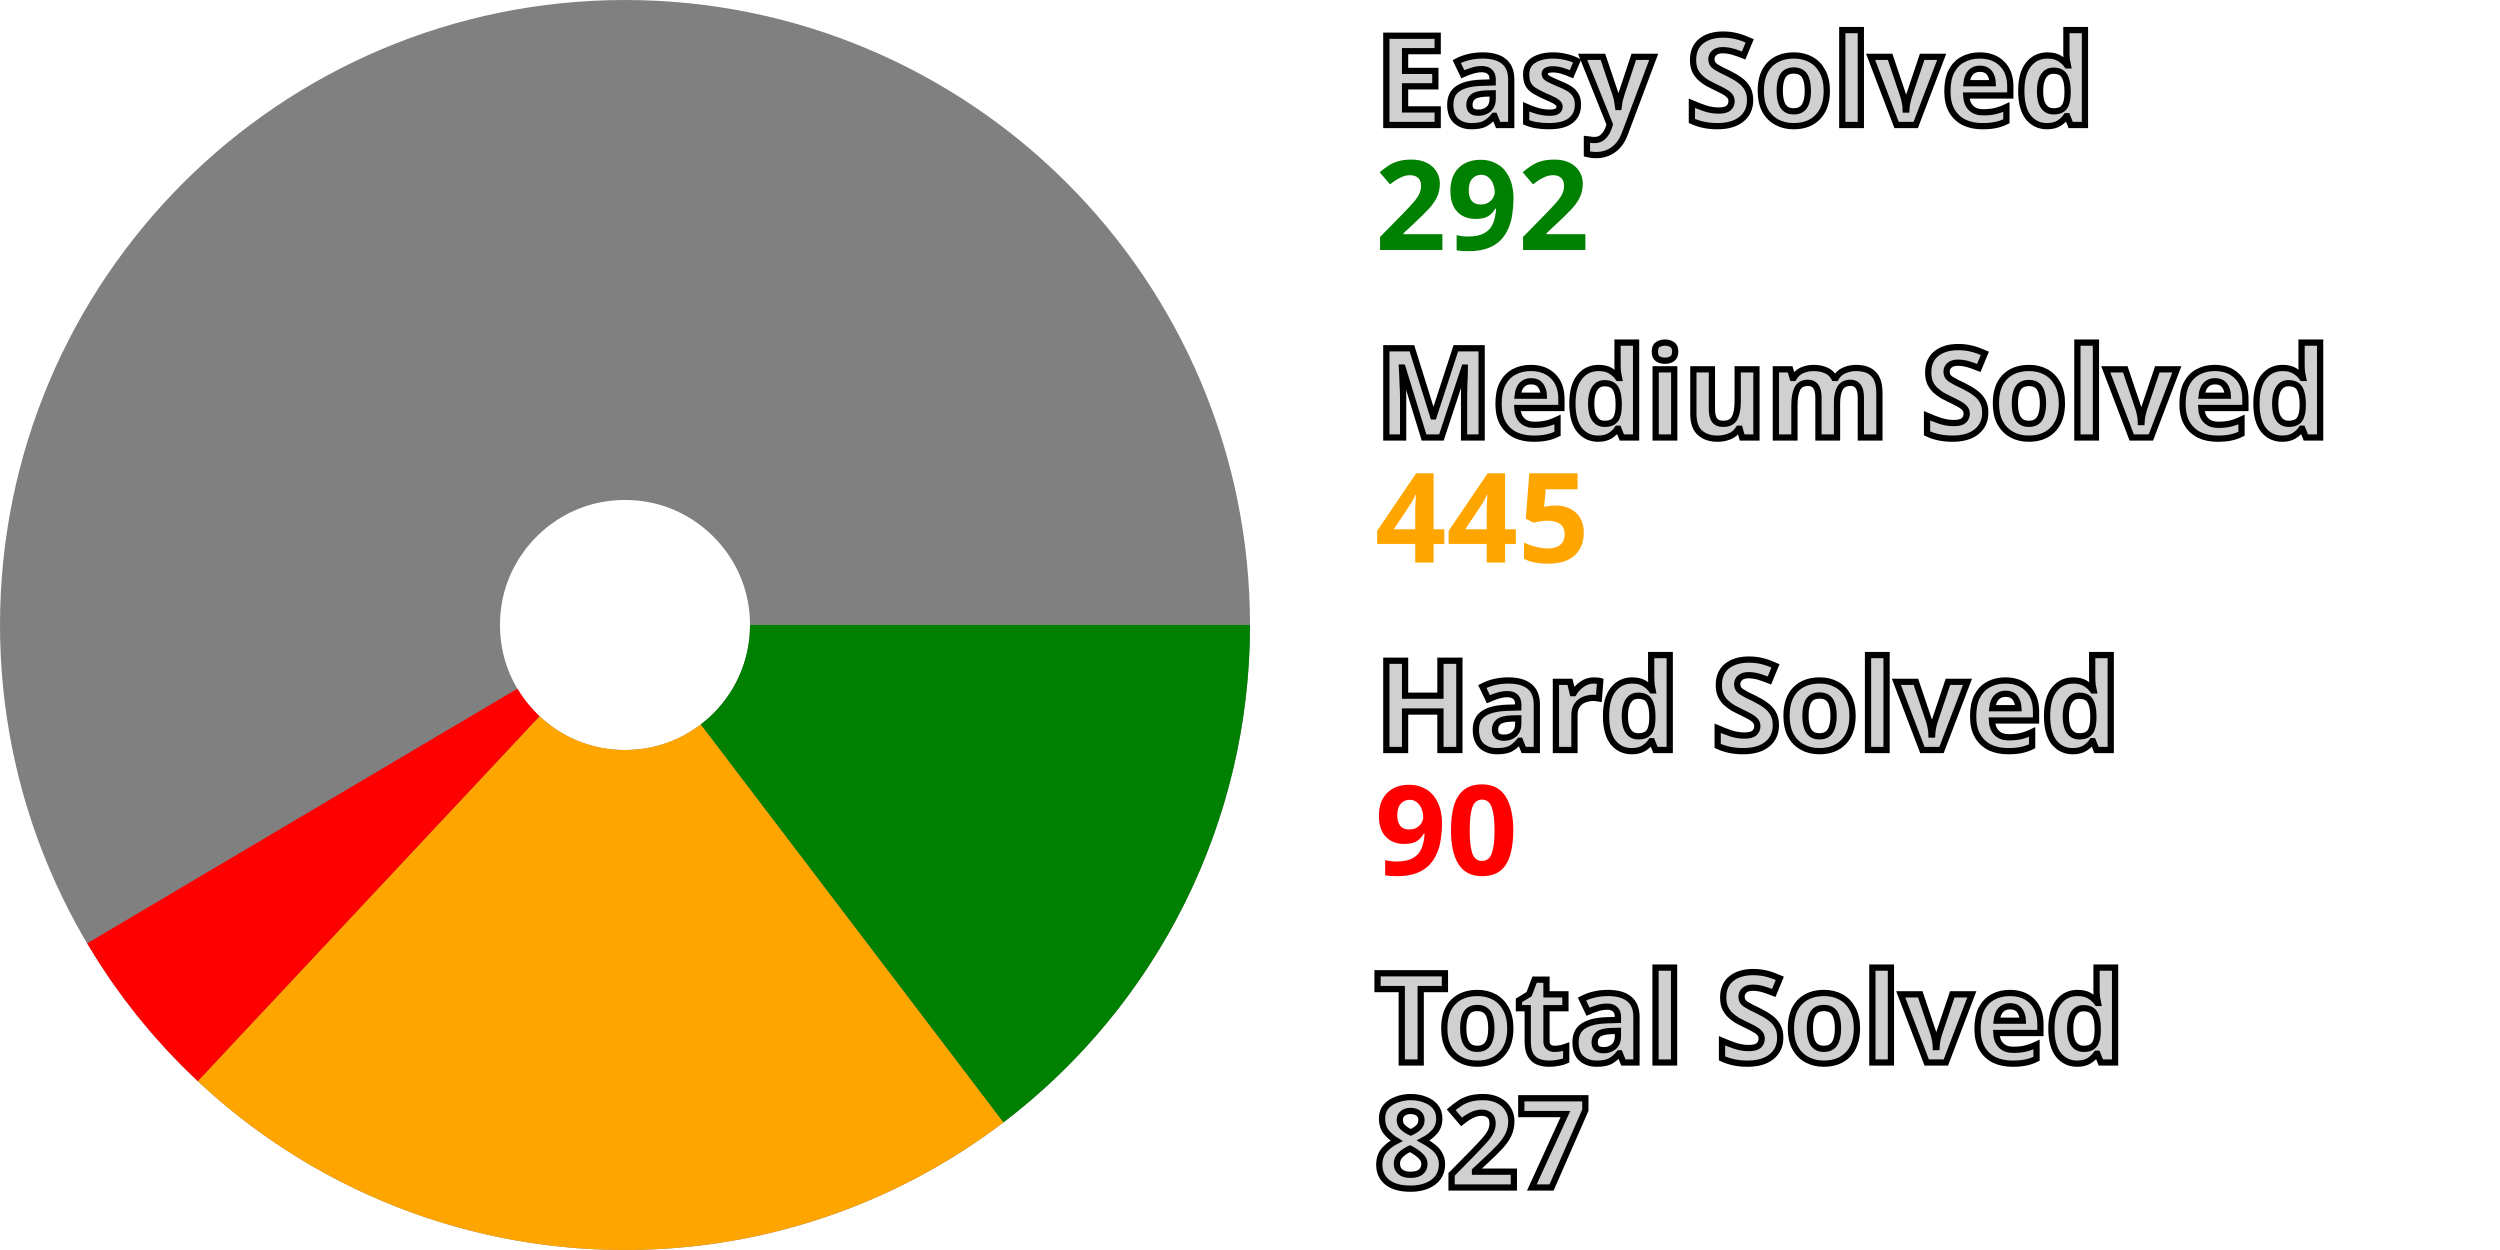
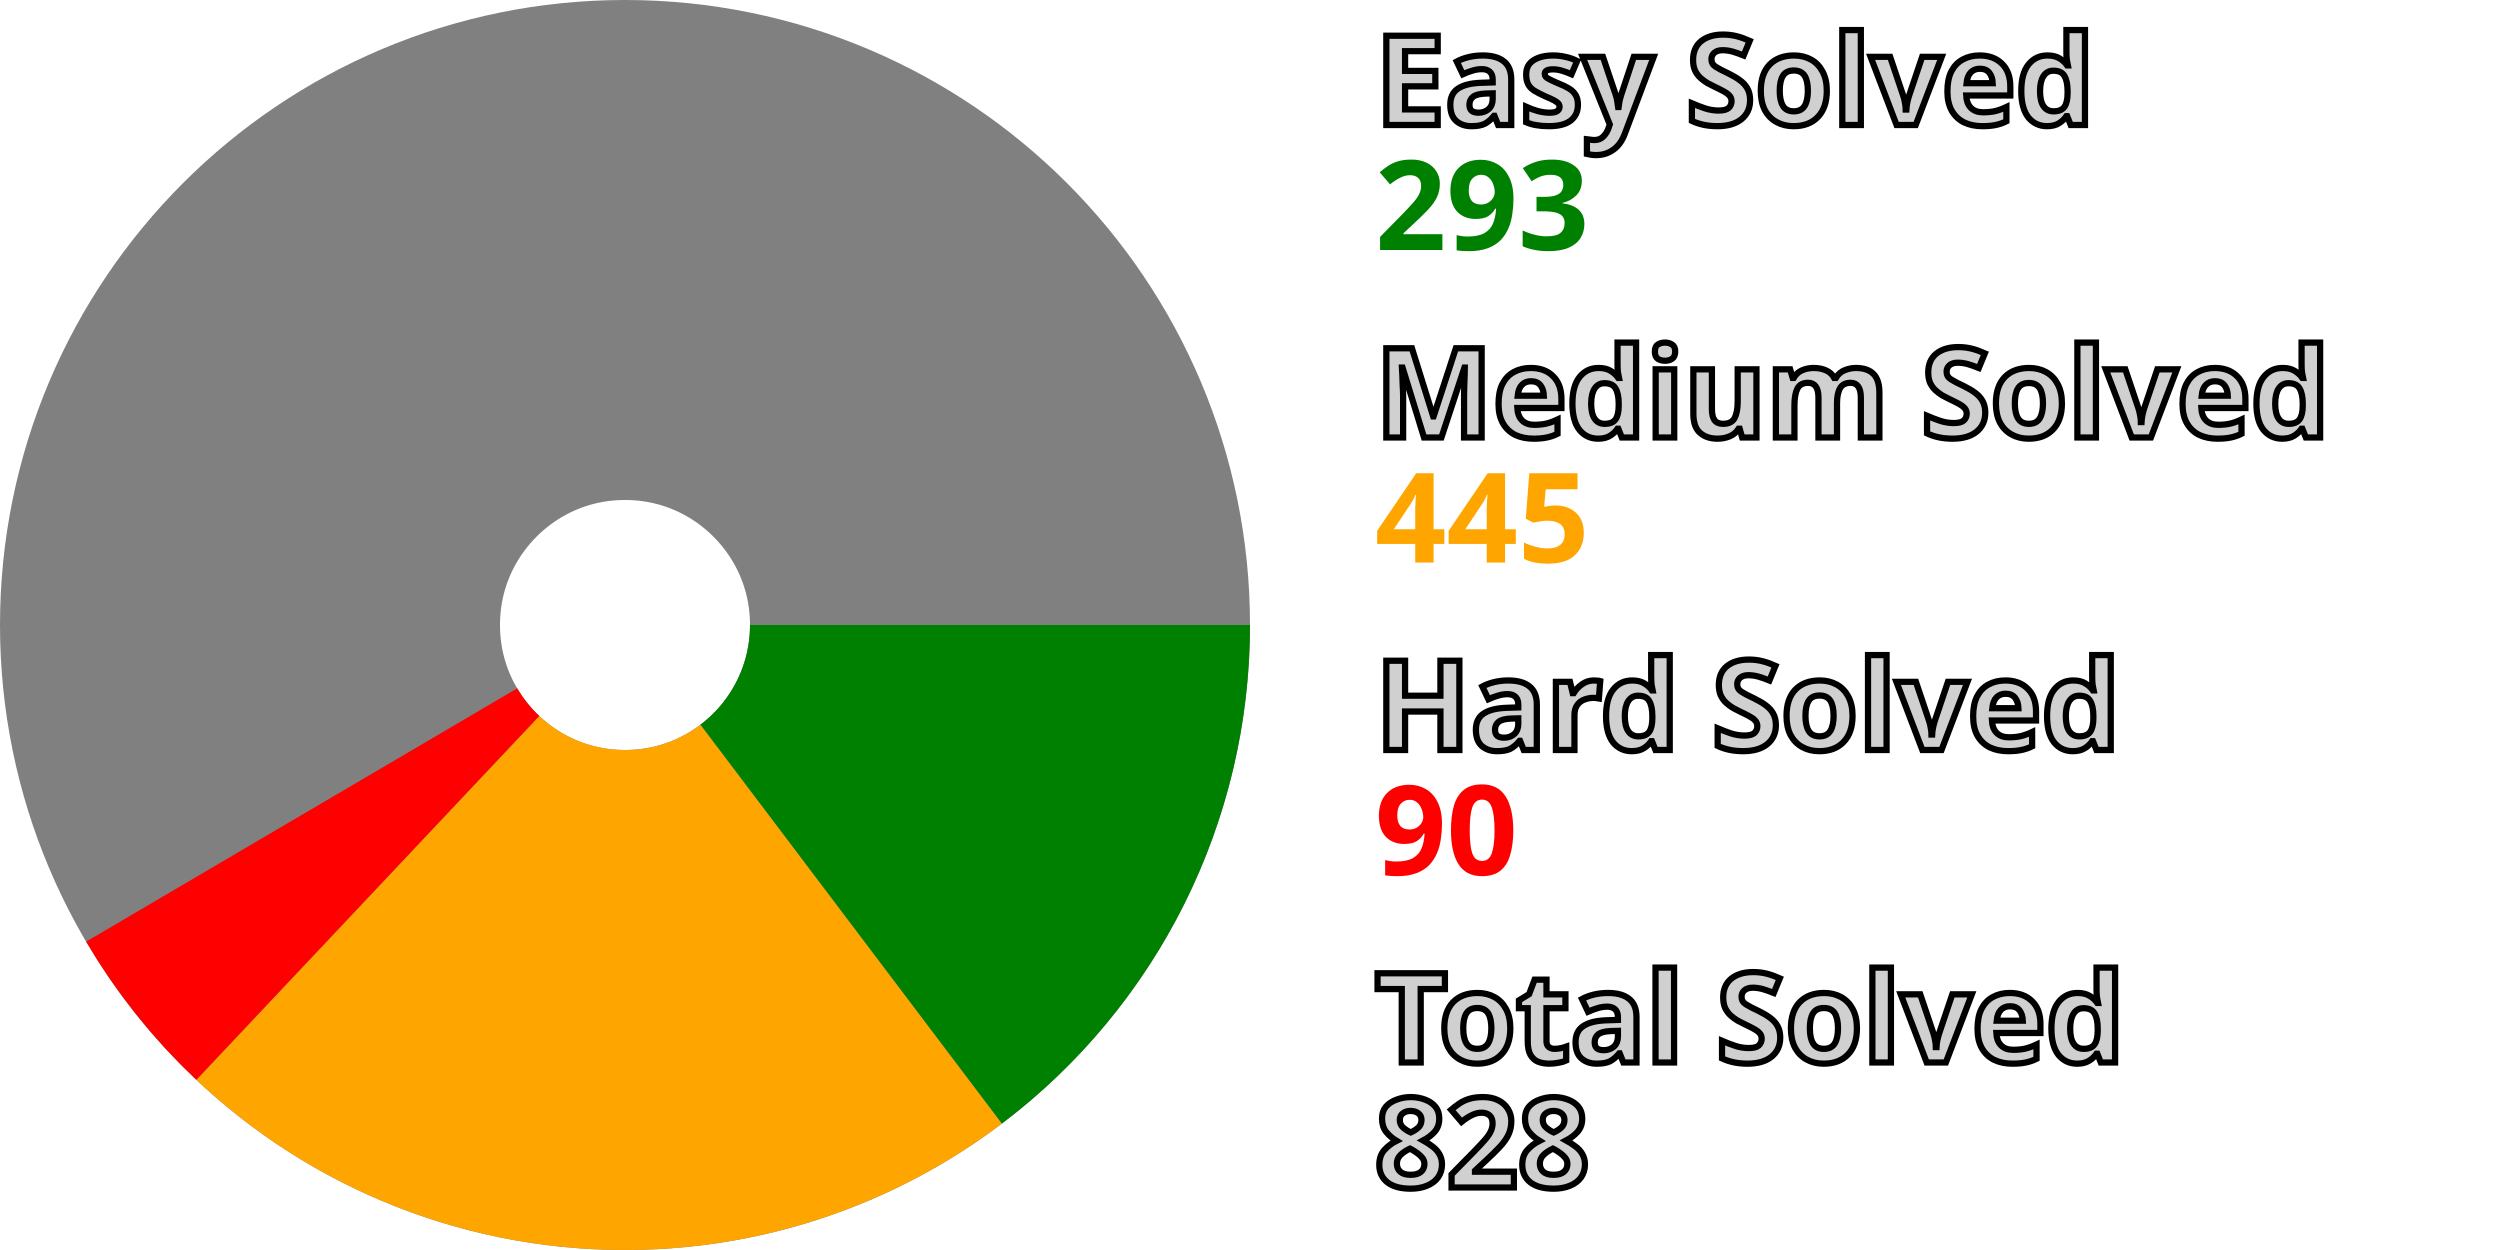
<svg xmlns="http://www.w3.org/2000/svg" width="200" height="100" viewBox="0 0 200 100" stroke-width="40" fill="none">
  <style>.small {font: bold 10px sans-serif; fill: #d0d0d0; stroke: black; stroke-width: 0.5px;}</style>
  <style>.esy {font: bold 10px sans-serif; fill: green;}</style>
  <style>.mdm {font: bold 10px sans-serif; fill: orange;}</style>
  <style>.hrd {font: bold 10px sans-serif; fill: red;}</style>
  <circle cx="50" cy="50" r="30.0" stroke="gray" />
-   <path d="M80.0 50 A 30.0 30.0, 0, 0, 1, 68.161 73.878" stroke="green" />
-   <path d="M68.161 73.878 A 30.0 30.0, 0, 0, 1, 29.492 71.896" stroke="orange" />
-   <path d="M29.492 71.896 A 30.0 30.0, 0, 0, 1, 24.182 65.279" stroke="red" />
+   <path d="M80.0 50 A 30.0 30.0, 0, 0, 1, 68.086 73.935" stroke="green" />
+   <path d="M68.086 73.935 A 30.0 30.0, 0, 0, 1, 29.423 71.831" stroke="orange" />
+   <path d="M29.423 71.831 A 30.0 30.0, 0, 0, 1, 24.134 65.198" stroke="red" />
  <text x="110.0" y="10.0" class="small">Easy Solved</text>
-   <text x="110.0" y="20.0" class="esy">292</text>
+   <text x="110.0" y="20.0" class="esy">293</text>
  <text x="110.0" y="35.0" class="small">Medium Solved</text>
  <text x="110.0" y="45.0" class="mdm">445</text>
  <text x="110.0" y="60.0" class="small">Hard Solved</text>
  <text x="110.0" y="70.0" class="hrd">90</text>
  <text x="110.0" y="85.0" class="small">Total Solved</text>
-   <text x="110.0" y="95.0" class="small">827</text>
+   <text x="110.0" y="95.0" class="small">828</text>
</svg>
